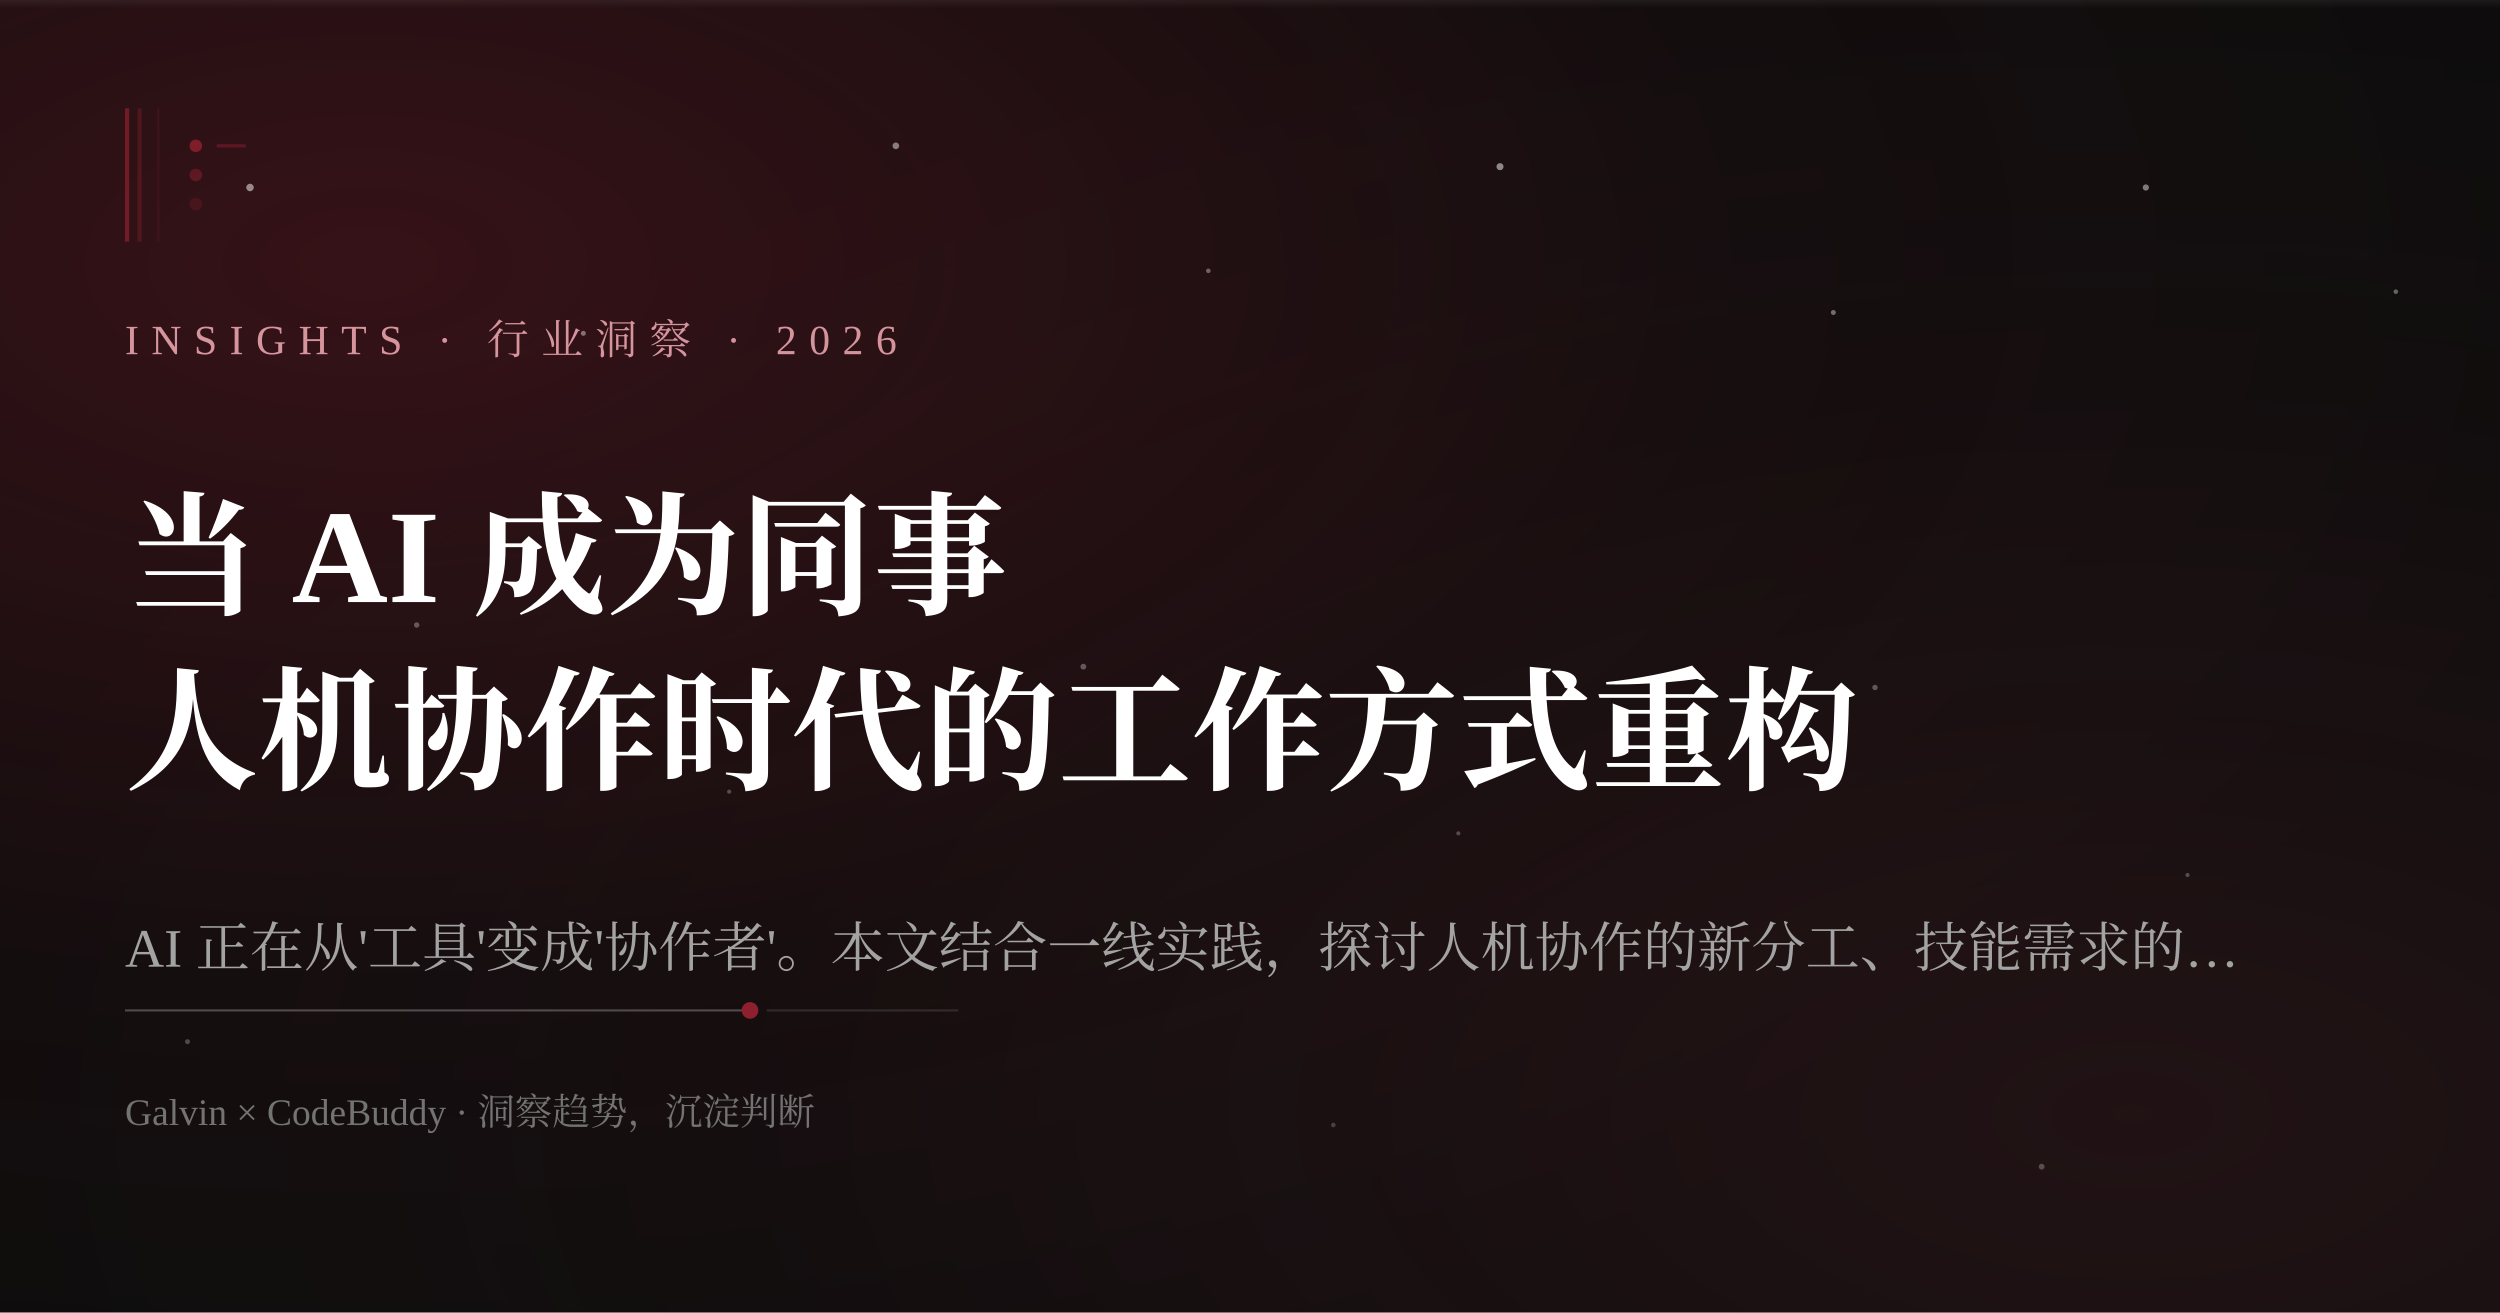
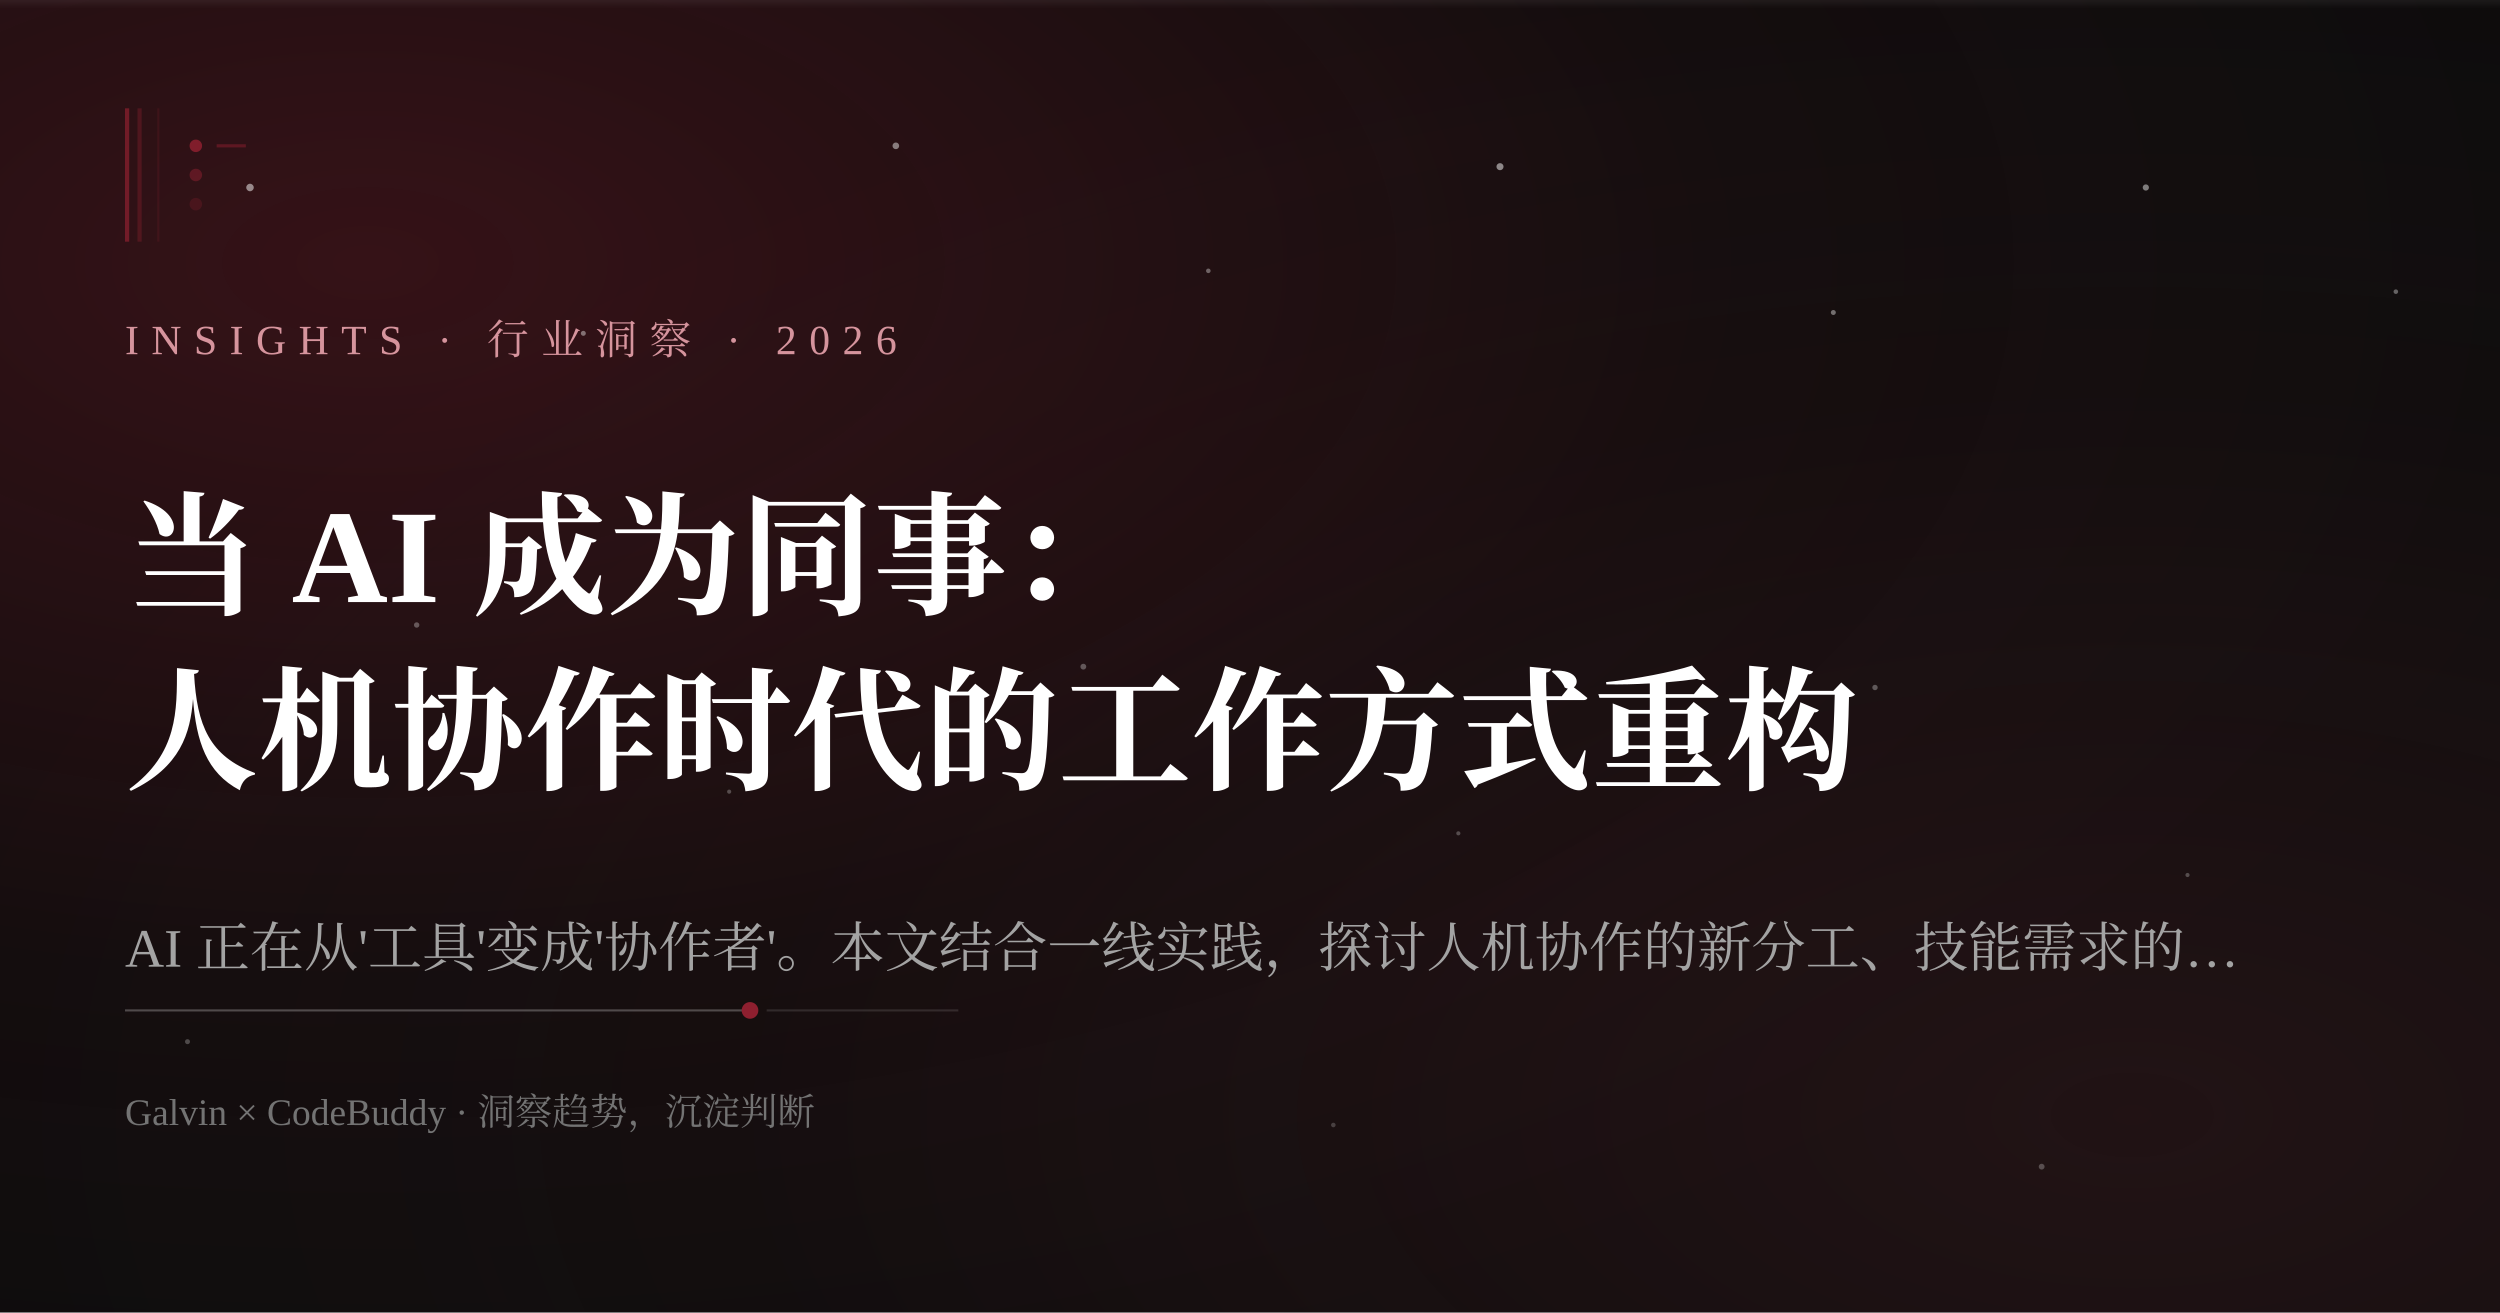
<svg xmlns="http://www.w3.org/2000/svg" width="1200" height="630" viewBox="0 0 1200 630">
  <defs>
    <radialGradient id="glow1" cx="0.15" cy="0.2" r="0.9">
      <stop offset="0%" stop-color="#8E1F2F" stop-opacity="0.32" />
      <stop offset="60%" stop-color="#8E1F2F" stop-opacity="0.06" />
      <stop offset="100%" stop-color="#8E1F2F" stop-opacity="0" />
    </radialGradient>
    <radialGradient id="glow2" cx="0.85" cy="0.85" r="0.9">
      <stop offset="0%" stop-color="#6C2A33" stop-opacity="0.22" />
      <stop offset="60%" stop-color="#6C2A33" stop-opacity="0.05" />
      <stop offset="100%" stop-color="#6C2A33" stop-opacity="0" />
    </radialGradient>
    <linearGradient id="fade" x1="0" y1="0" x2="0" y2="1">
      <stop offset="0%" stop-color="#ffffff" stop-opacity="0.06" />
      <stop offset="100%" stop-color="#ffffff" stop-opacity="0" />
    </linearGradient>
  </defs>
  <rect width="1200" height="630" fill="#0c0c0c" />
  <rect width="1200" height="630" fill="url(#glow1)" />
  <rect width="1200" height="630" fill="url(#glow2)" />
  <g fill="#ffffff">
    <circle cx="120" cy="90" r="1.8" opacity="0.5" />
    <circle cx="280" cy="160" r="1.2" opacity="0.4" />
    <circle cx="430" cy="70" r="1.6" opacity="0.45" />
    <circle cx="580" cy="130" r="1.1" opacity="0.35" />
    <circle cx="720" cy="80" r="1.7" opacity="0.5" />
    <circle cx="880" cy="150" r="1.2" opacity="0.4" />
    <circle cx="1030" cy="90" r="1.5" opacity="0.45" />
    <circle cx="1150" cy="140" r="1.1" opacity="0.35" />
    <circle cx="200" cy="300" r="1.3" opacity="0.3" />
    <circle cx="350" cy="380" r="1" opacity="0.25" />
    <circle cx="520" cy="320" r="1.4" opacity="0.3" />
    <circle cx="700" cy="400" r="1" opacity="0.25" />
    <circle cx="900" cy="330" r="1.3" opacity="0.3" />
    <circle cx="1050" cy="420" r="1" opacity="0.25" />
    <circle cx="90" cy="500" r="1.2" opacity="0.25" />
    <circle cx="640" cy="540" r="1.1" opacity="0.2" />
    <circle cx="980" cy="560" r="1.4" opacity="0.25" />
  </g>
  <rect width="1200" height="4" fill="url(#fade)" />
  <rect x="60" y="52" width="2" height="64" fill="#8E1F2F" opacity="0.7" />
  <rect x="66" y="52" width="2" height="64" fill="#8E1F2F" opacity="0.35" />
  <line x1="76" y1="52" x2="76" y2="116" stroke="#8E1F2F" stroke-opacity="0.18" stroke-width="1" />
  <circle cx="94" cy="70" r="3" fill="#8E1F2F" opacity="0.85" />
  <circle cx="94" cy="84" r="3" fill="#8E1F2F" opacity="0.5" />
  <circle cx="94" cy="98" r="3" fill="#8E1F2F" opacity="0.25" />
  <line x1="104" y1="70" x2="118" y2="70" stroke="#8E1F2F" stroke-opacity="0.5" stroke-width="1.5" />
  <text x="60" y="170" font-family="'Times New Roman', 'Liberation Serif', 'SimSun', 'Songti SC', 'Noto Serif CJK SC', serif" font-size="20" letter-spacing="6" fill="#E8A2AC" opacity="0.9">INSIGHTS · 行业洞察 · 2026</text>
-   <text x="60" y="290" font-family="'Times New Roman', 'Liberation Serif', 'SimSun', 'Songti SC', 'Noto Serif CJK SC', serif" font-size="64" font-weight="bold" fill="#ffffff">当 AI 成为同事</text>
+   <text x="60" y="290" font-family="'Times New Roman', 'Liberation Serif', 'SimSun', 'Songti SC', 'Noto Serif CJK SC', serif" font-size="64" font-weight="bold" fill="#ffffff">当 AI 成为同事：</text>
  <text x="60" y="374" font-family="'Times New Roman', 'Liberation Serif', 'SimSun', 'Songti SC', 'Noto Serif CJK SC', serif" font-size="64" font-weight="bold" fill="#ffffff">人机协作时代的工作方式重构</text>
  <text x="60" y="464" font-family="'Times New Roman', 'Liberation Serif', 'SimSun', 'Songti SC', 'Noto Serif CJK SC', serif" font-size="26" fill="#a3a3a3">AI 正在从'工具'变成'协作者'。本文结合一线实践，探讨人机协作的新分工、技能需求的…</text>
  <line x1="60" y1="485" x2="360" y2="485" stroke="#ffffff" stroke-opacity="0.25" stroke-width="1" />
  <circle cx="360" cy="485" r="4" fill="#8E1F2F" />
  <line x1="368" y1="485" x2="460" y2="485" stroke="#ffffff" stroke-opacity="0.12" stroke-width="1" />
  <text x="60" y="540" font-family="'Times New Roman', 'Liberation Serif', 'SimSun', 'Songti SC', 'Noto Serif CJK SC', serif" font-size="18" fill="#737373">Galvin × CodeBuddy · 洞察趋势，沉淀判断</text>
</svg>
